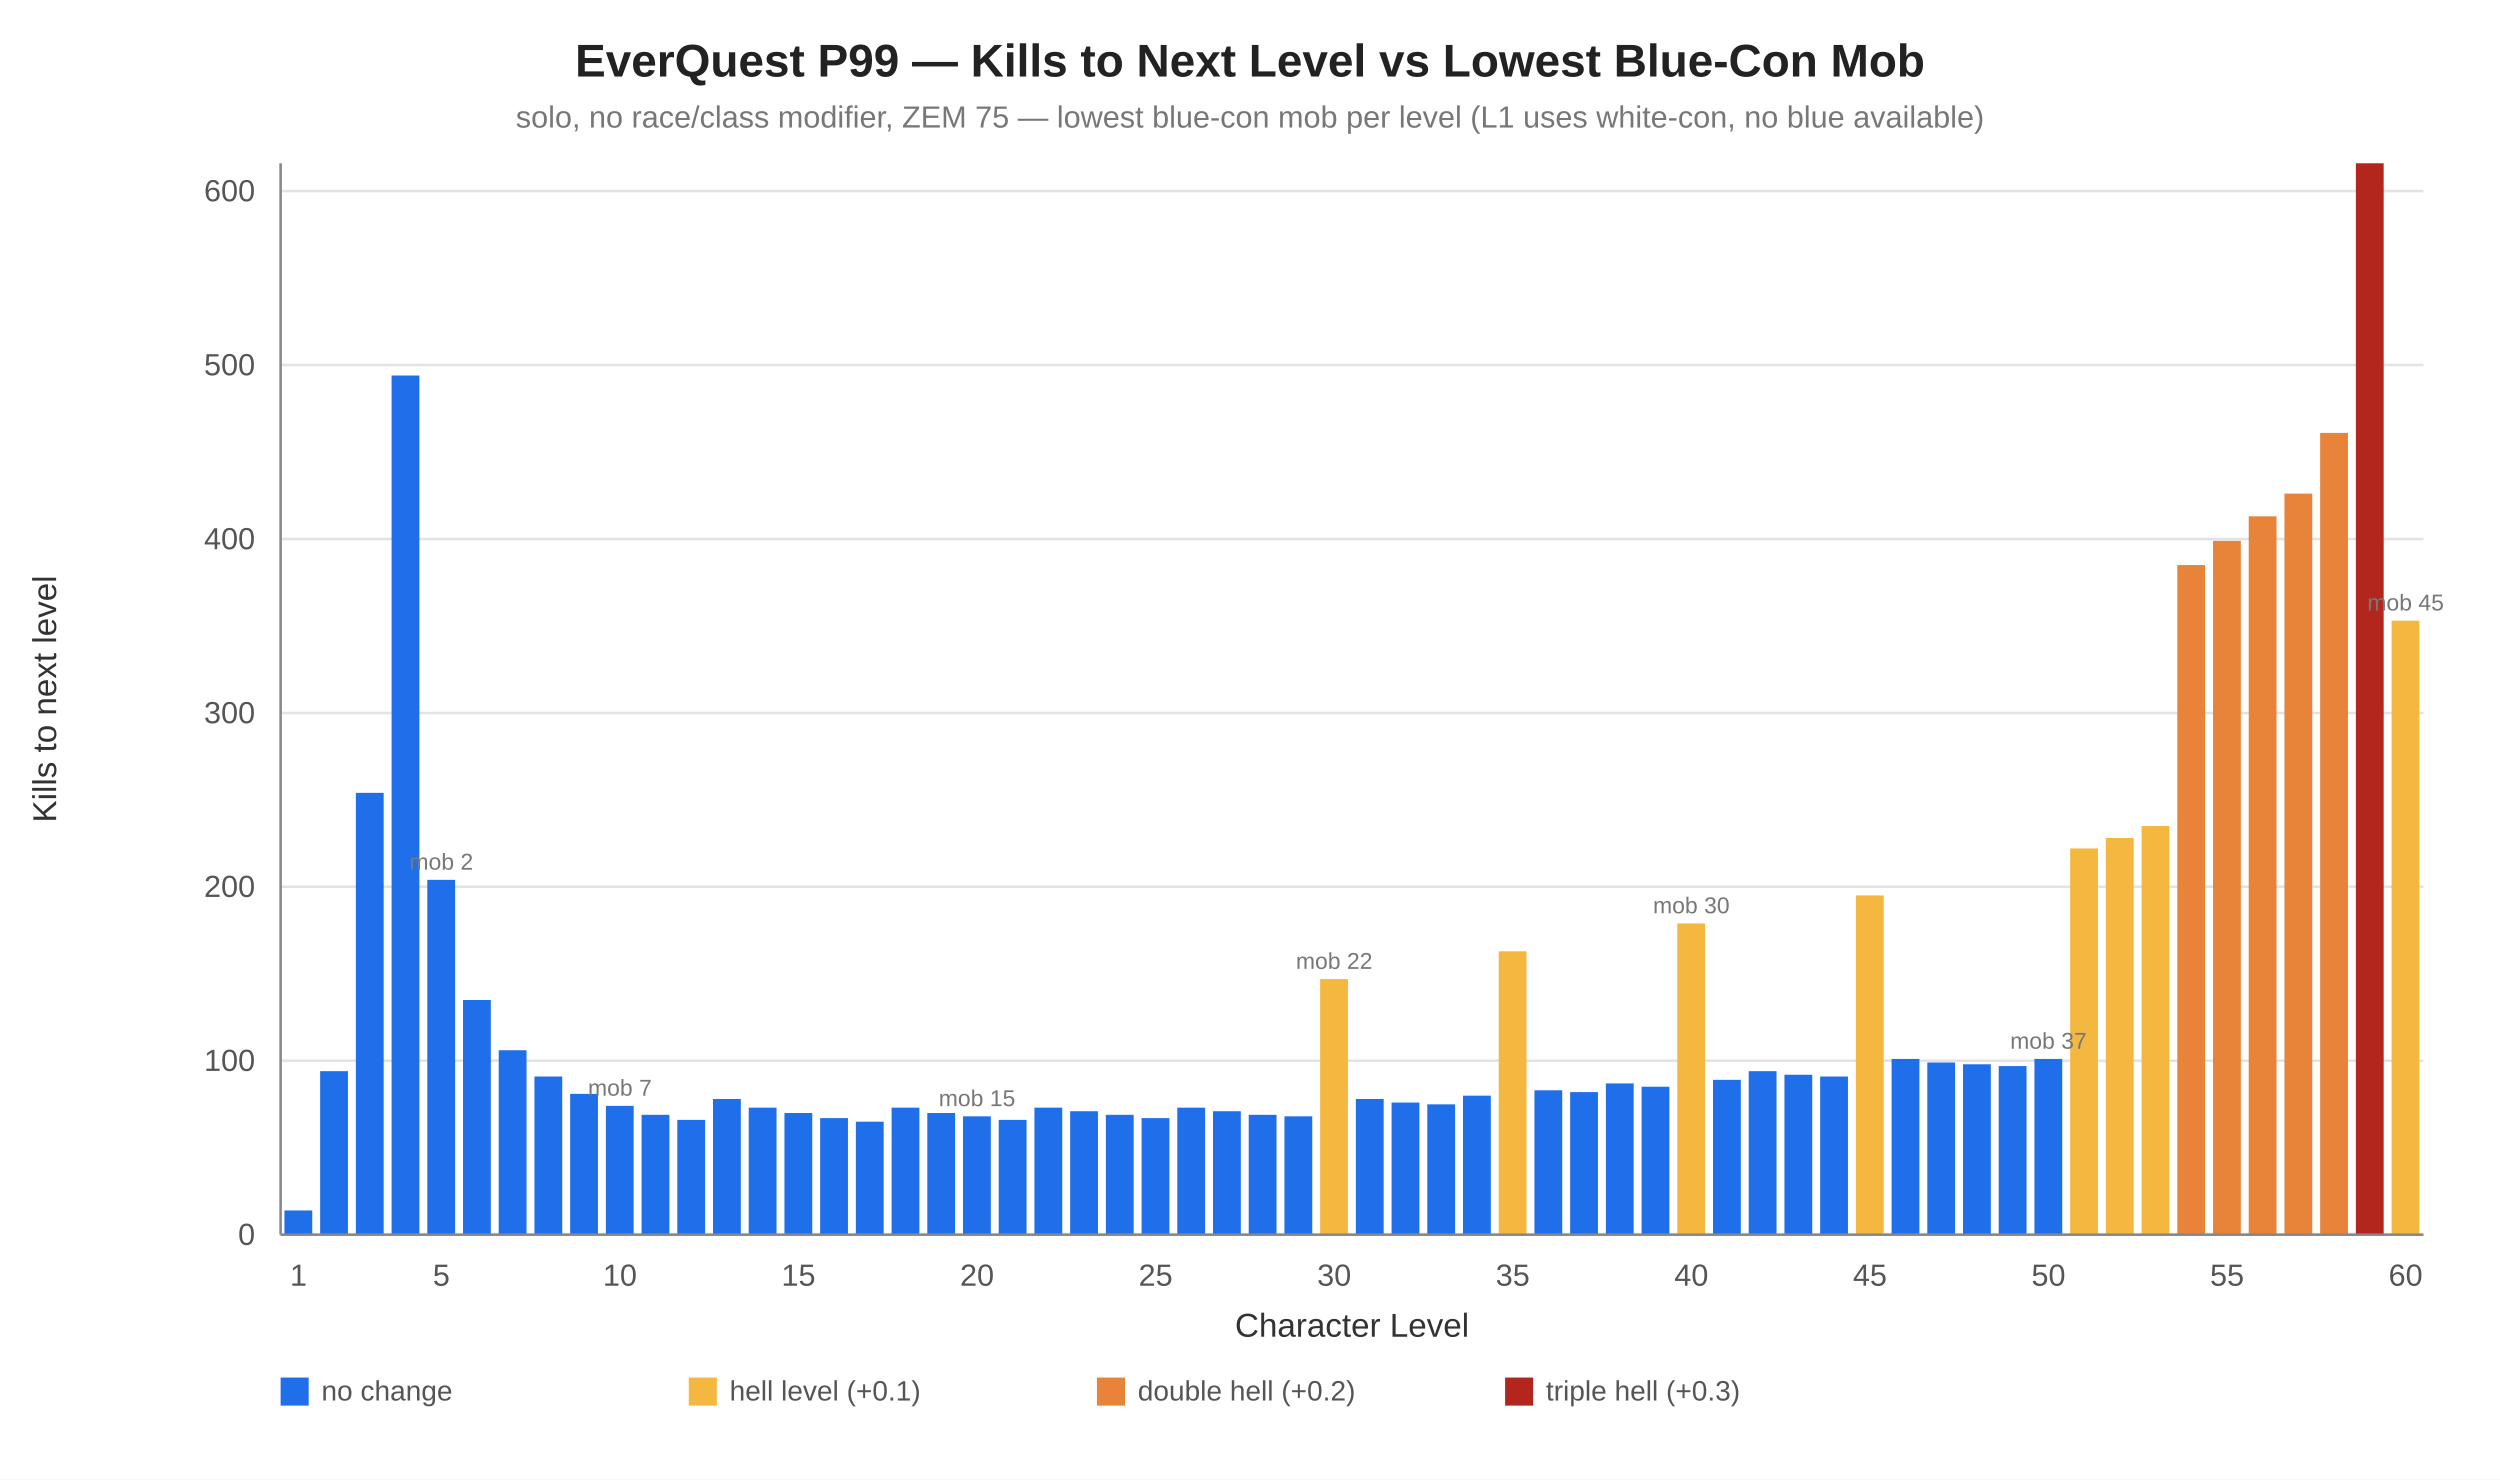
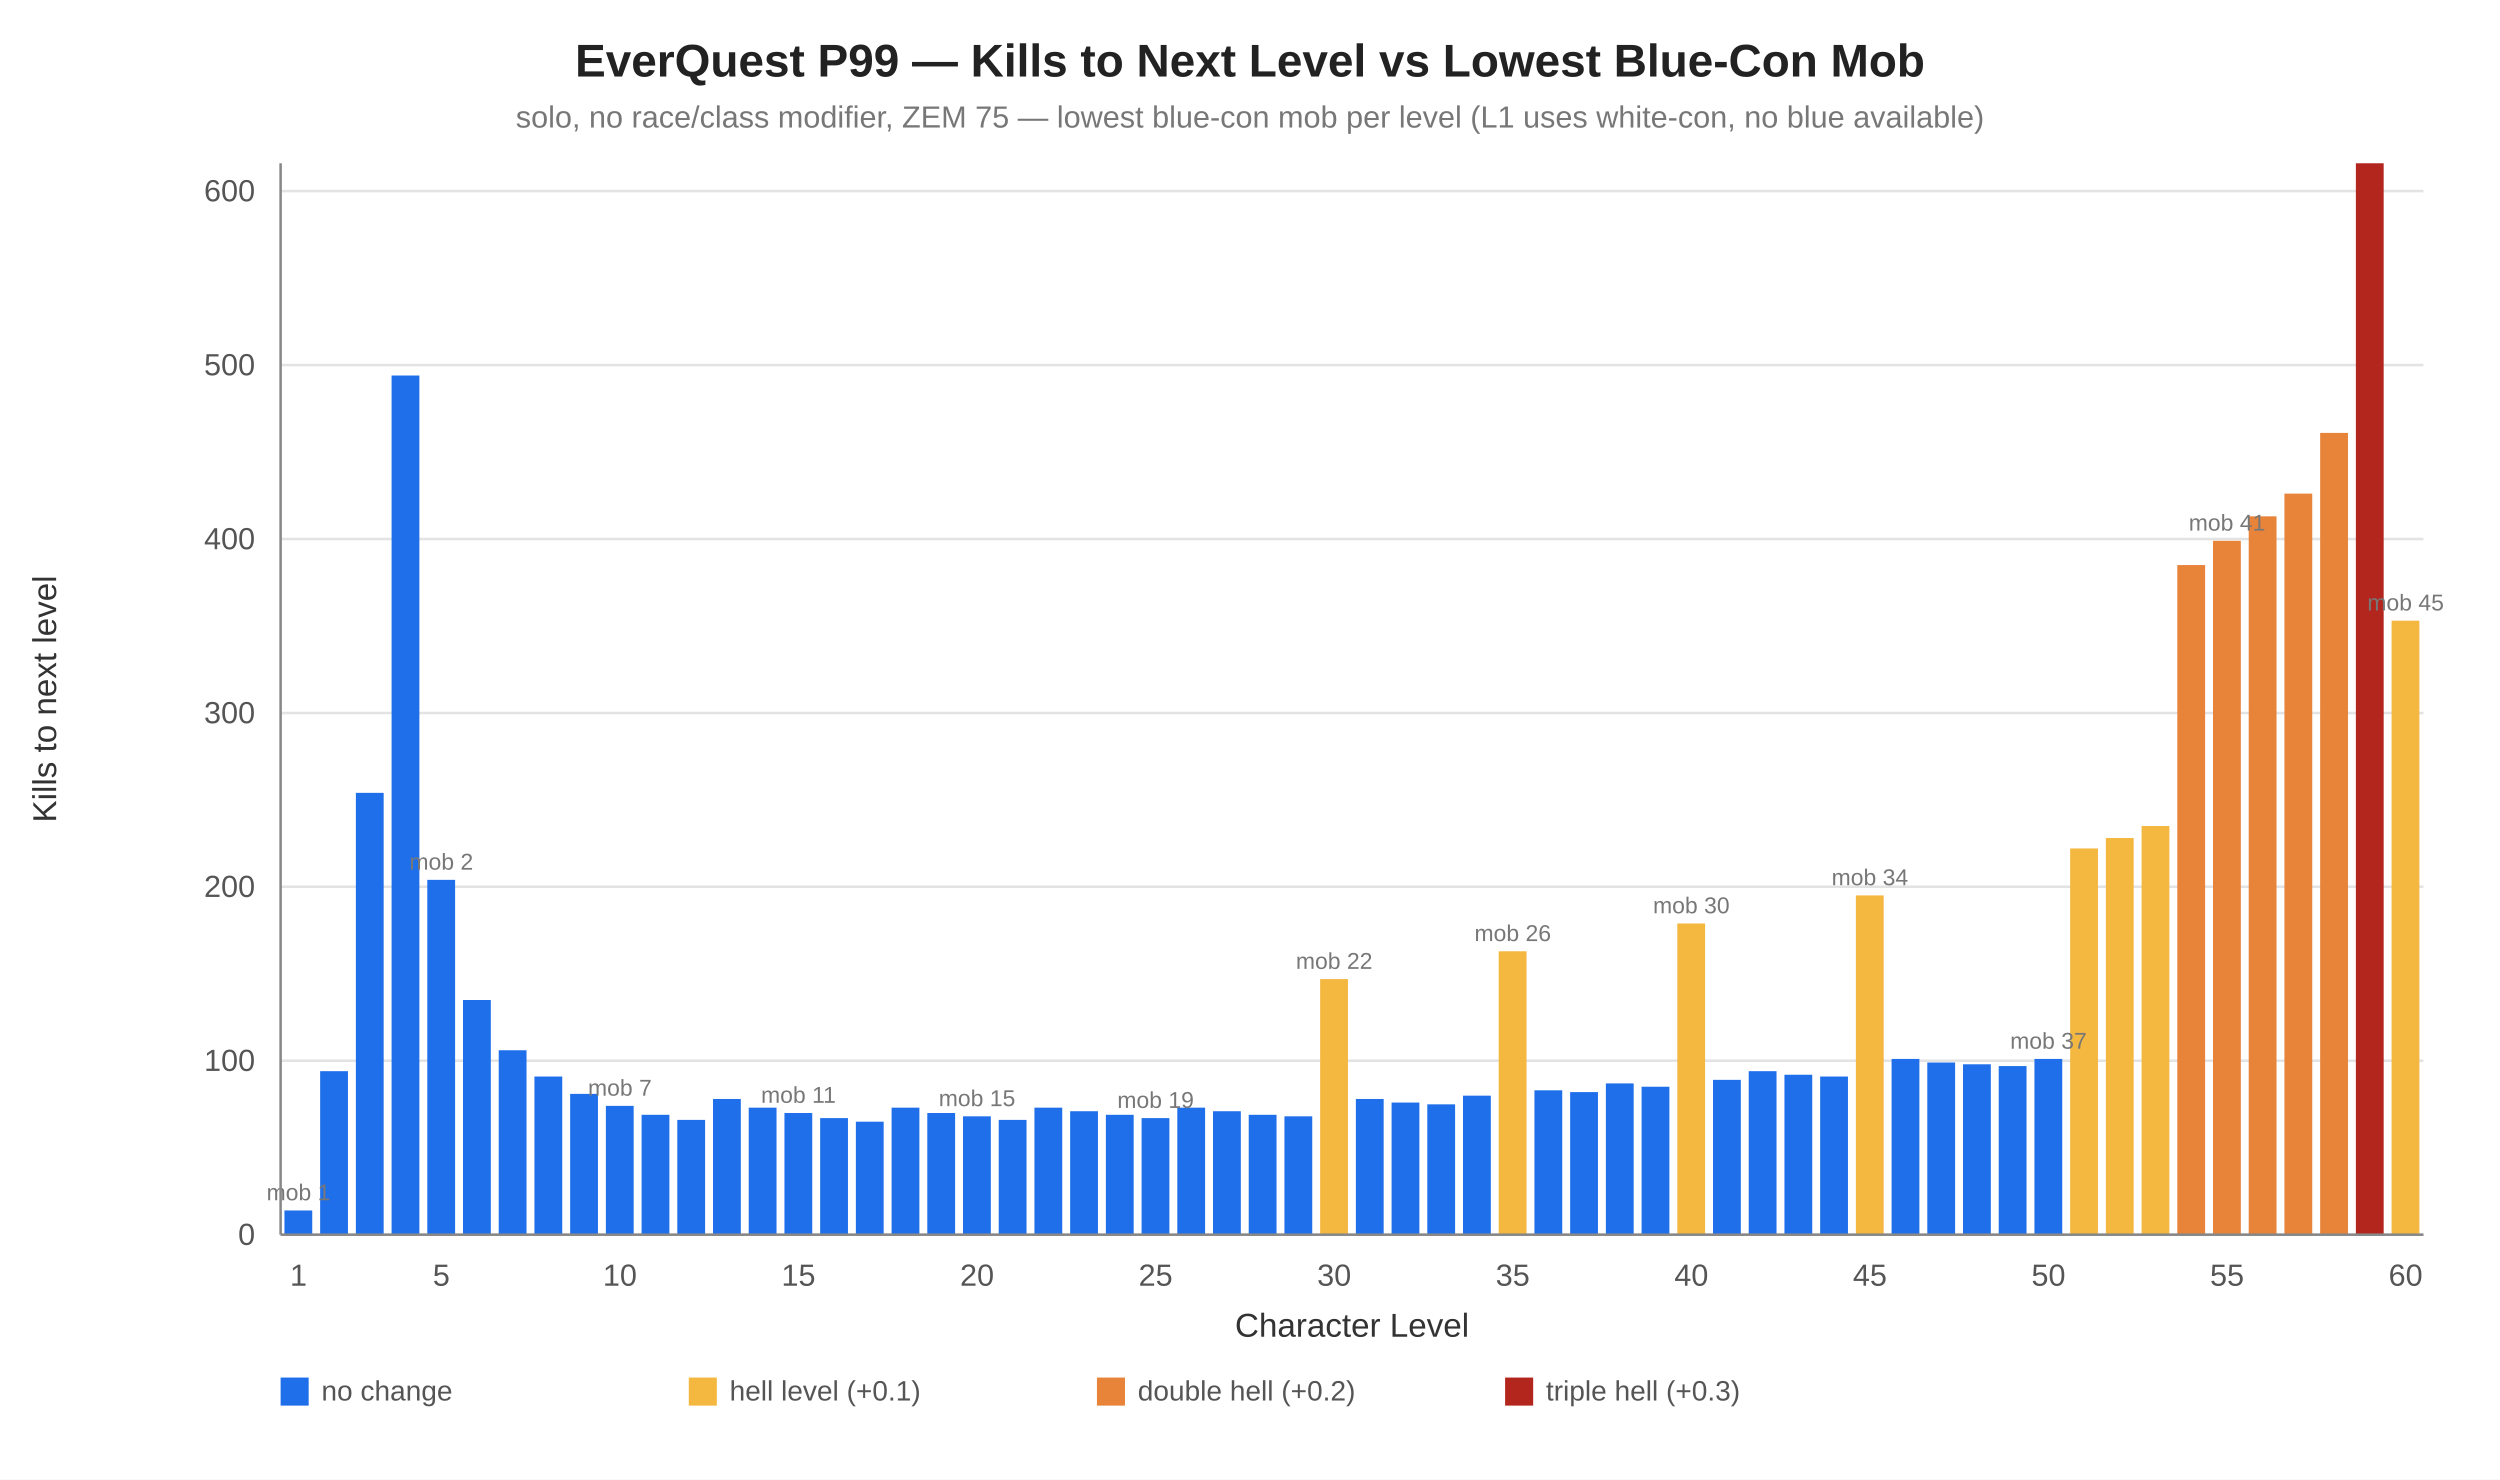
<svg xmlns="http://www.w3.org/2000/svg" width="980" height="580" viewBox="0 0 980 580" font-family="system-ui,Arial,sans-serif">
  <rect width="980" height="580" fill="#ffffff" />
  <text x="490" y="30" text-anchor="middle" font-size="18" font-weight="600" fill="#222">EverQuest P99 — Kills to Next Level vs Lowest Blue-Con Mob</text>
  <text x="490" y="50" text-anchor="middle" font-size="12" fill="#777">solo, no race/class modifier, ZEM 75 — lowest blue-con mob per level (L1 uses white-con, no blue available)</text>
  <line x1="110" y1="484.0" x2="950" y2="484.0" stroke="#e3e3e3" />
  <text x="100" y="488.0" text-anchor="end" font-size="12" fill="#555">0</text>
  <line x1="110" y1="415.8" x2="950" y2="415.8" stroke="#e3e3e3" />
  <text x="100" y="419.8" text-anchor="end" font-size="12" fill="#555">100</text>
  <line x1="110" y1="347.6" x2="950" y2="347.6" stroke="#e3e3e3" />
  <text x="100" y="351.6" text-anchor="end" font-size="12" fill="#555">200</text>
  <line x1="110" y1="279.5" x2="950" y2="279.5" stroke="#e3e3e3" />
  <text x="100" y="283.5" text-anchor="end" font-size="12" fill="#555">300</text>
  <line x1="110" y1="211.3" x2="950" y2="211.3" stroke="#e3e3e3" />
  <text x="100" y="215.3" text-anchor="end" font-size="12" fill="#555">400</text>
  <line x1="110" y1="143.1" x2="950" y2="143.1" stroke="#e3e3e3" />
  <text x="100" y="147.1" text-anchor="end" font-size="12" fill="#555">500</text>
  <line x1="110" y1="74.9" x2="950" y2="74.9" stroke="#e3e3e3" />
  <text x="100" y="78.9" text-anchor="end" font-size="12" fill="#555">600</text>
  <text x="117.0" y="504" text-anchor="middle" font-size="12" fill="#555">1</text>
  <text x="173.0" y="504" text-anchor="middle" font-size="12" fill="#555">5</text>
  <text x="243.0" y="504" text-anchor="middle" font-size="12" fill="#555">10</text>
  <text x="313.0" y="504" text-anchor="middle" font-size="12" fill="#555">15</text>
  <text x="383.0" y="504" text-anchor="middle" font-size="12" fill="#555">20</text>
  <text x="453.0" y="504" text-anchor="middle" font-size="12" fill="#555">25</text>
  <text x="523.0" y="504" text-anchor="middle" font-size="12" fill="#555">30</text>
  <text x="593.0" y="504" text-anchor="middle" font-size="12" fill="#555">35</text>
  <text x="663.0" y="504" text-anchor="middle" font-size="12" fill="#555">40</text>
  <text x="733.0" y="504" text-anchor="middle" font-size="12" fill="#555">45</text>
  <text x="803.0" y="504" text-anchor="middle" font-size="12" fill="#555">50</text>
  <text x="873.0" y="504" text-anchor="middle" font-size="12" fill="#555">55</text>
  <text x="943.0" y="504" text-anchor="middle" font-size="12" fill="#555">60</text>
  <rect x="111.5" y="474.5" width="10.9" height="9.5" fill="#1f6feb" />
  <rect x="125.5" y="419.9" width="10.9" height="64.1" fill="#1f6feb" />
  <rect x="139.5" y="310.8" width="10.9" height="173.2" fill="#1f6feb" />
  <rect x="153.5" y="147.2" width="10.9" height="336.8" fill="#1f6feb" />
  <rect x="167.5" y="344.9" width="10.9" height="139.1" fill="#1f6feb" />
  <rect x="181.5" y="392.0" width="10.9" height="92.0" fill="#1f6feb" />
  <rect x="195.5" y="411.7" width="10.9" height="72.3" fill="#1f6feb" />
  <rect x="209.5" y="422.0" width="10.9" height="62.0" fill="#1f6feb" />
  <rect x="223.5" y="428.8" width="10.9" height="55.2" fill="#1f6feb" />
  <rect x="237.5" y="433.5" width="10.9" height="50.5" fill="#1f6feb" />
  <rect x="251.5" y="437.0" width="10.9" height="47.0" fill="#1f6feb" />
  <rect x="265.5" y="439.0" width="10.9" height="45.0" fill="#1f6feb" />
  <rect x="279.5" y="430.8" width="10.9" height="53.2" fill="#1f6feb" />
  <rect x="293.5" y="434.2" width="10.9" height="49.8" fill="#1f6feb" />
  <rect x="307.5" y="436.3" width="10.9" height="47.7" fill="#1f6feb" />
  <rect x="321.5" y="438.3" width="10.9" height="45.7" fill="#1f6feb" />
  <rect x="335.5" y="439.7" width="10.9" height="44.3" fill="#1f6feb" />
  <rect x="349.5" y="434.2" width="10.9" height="49.8" fill="#1f6feb" />
  <rect x="363.5" y="436.3" width="10.9" height="47.7" fill="#1f6feb" />
  <rect x="377.5" y="437.6" width="10.9" height="46.4" fill="#1f6feb" />
  <rect x="391.5" y="439.0" width="10.9" height="45.0" fill="#1f6feb" />
  <rect x="405.5" y="434.2" width="10.9" height="49.8" fill="#1f6feb" />
  <rect x="419.5" y="435.6" width="10.9" height="48.4" fill="#1f6feb" />
  <rect x="433.5" y="437.0" width="10.9" height="47.0" fill="#1f6feb" />
  <rect x="447.5" y="438.3" width="10.9" height="45.7" fill="#1f6feb" />
  <rect x="461.5" y="434.2" width="10.9" height="49.8" fill="#1f6feb" />
  <rect x="475.5" y="435.6" width="10.9" height="48.4" fill="#1f6feb" />
  <rect x="489.5" y="437.0" width="10.9" height="47.0" fill="#1f6feb" />
  <rect x="503.5" y="437.6" width="10.9" height="46.4" fill="#1f6feb" />
  <rect x="517.5" y="383.8" width="10.9" height="100.2" fill="#f4b740" />
  <rect x="531.5" y="430.8" width="10.9" height="53.2" fill="#1f6feb" />
  <rect x="545.5" y="432.2" width="10.9" height="51.8" fill="#1f6feb" />
  <rect x="559.5" y="432.9" width="10.9" height="51.1" fill="#1f6feb" />
  <rect x="573.5" y="429.5" width="10.9" height="54.5" fill="#1f6feb" />
  <rect x="587.5" y="372.9" width="10.9" height="111.1" fill="#f4b740" />
  <rect x="601.5" y="427.4" width="10.9" height="56.6" fill="#1f6feb" />
  <rect x="615.5" y="428.1" width="10.9" height="55.9" fill="#1f6feb" />
  <rect x="629.5" y="424.7" width="10.9" height="59.3" fill="#1f6feb" />
  <rect x="643.5" y="426.0" width="10.9" height="58.0" fill="#1f6feb" />
  <rect x="657.5" y="362.0" width="10.9" height="122.0" fill="#f4b740" />
  <rect x="671.5" y="423.3" width="10.9" height="60.7" fill="#1f6feb" />
  <rect x="685.5" y="419.9" width="10.9" height="64.1" fill="#1f6feb" />
  <rect x="699.5" y="421.3" width="10.9" height="62.7" fill="#1f6feb" />
  <rect x="713.5" y="422.0" width="10.9" height="62.0" fill="#1f6feb" />
  <rect x="727.5" y="351.0" width="10.9" height="133.0" fill="#f4b740" />
  <rect x="741.5" y="415.1" width="10.9" height="68.9" fill="#1f6feb" />
  <rect x="755.5" y="416.5" width="10.9" height="67.5" fill="#1f6feb" />
  <rect x="769.5" y="417.2" width="10.9" height="66.8" fill="#1f6feb" />
  <rect x="783.5" y="417.9" width="10.9" height="66.1" fill="#1f6feb" />
  <rect x="797.5" y="415.1" width="10.9" height="68.9" fill="#1f6feb" />
  <rect x="811.5" y="332.6" width="10.9" height="151.4" fill="#f4b740" />
  <rect x="825.5" y="328.5" width="10.9" height="155.5" fill="#f4b740" />
  <rect x="839.5" y="323.8" width="10.9" height="160.2" fill="#f4b740" />
  <rect x="853.5" y="221.5" width="10.9" height="262.5" fill="#e8833a" />
  <rect x="867.5" y="212.0" width="10.9" height="272.0" fill="#e8833a" />
  <rect x="881.5" y="202.4" width="10.9" height="281.6" fill="#e8833a" />
  <rect x="895.5" y="193.5" width="10.9" height="290.5" fill="#e8833a" />
  <rect x="909.5" y="169.7" width="10.9" height="314.3" fill="#e8833a" />
  <rect x="923.5" y="64.0" width="10.9" height="420.0" fill="#b3261e" />
  <rect x="937.5" y="243.3" width="10.9" height="240.7" fill="#f4b740" />
+   <text x="117.0" y="470.5" text-anchor="middle" font-size="9" fill="#777">mob 1</text>
  <text x="173.0" y="340.9" text-anchor="middle" font-size="9" fill="#777">mob 2</text>
  <text x="243.0" y="429.5" text-anchor="middle" font-size="9" fill="#777">mob 7</text>
+   <text x="313.0" y="432.3" text-anchor="middle" font-size="9" fill="#777">mob 11</text>
  <text x="383.0" y="433.6" text-anchor="middle" font-size="9" fill="#777">mob 15</text>
+   <text x="453.0" y="434.3" text-anchor="middle" font-size="9" fill="#777">mob 19</text>
  <text x="523.0" y="379.8" text-anchor="middle" font-size="9" fill="#777">mob 22</text>
+   <text x="593.0" y="368.9" text-anchor="middle" font-size="9" fill="#777">mob 26</text>
  <text x="663.0" y="358.0" text-anchor="middle" font-size="9" fill="#777">mob 30</text>
+   <text x="733.0" y="347.0" text-anchor="middle" font-size="9" fill="#777">mob 34</text>
  <text x="803.0" y="411.1" text-anchor="middle" font-size="9" fill="#777">mob 37</text>
+   <text x="873.0" y="208.0" text-anchor="middle" font-size="9" fill="#777">mob 41</text>
  <text x="943.0" y="239.3" text-anchor="middle" font-size="9" fill="#777">mob 45</text>
  <line x1="110" y1="64" x2="110" y2="484" stroke="#888" />
  <line x1="110" y1="484" x2="950" y2="484" stroke="#888" />
  <text x="530" y="524" text-anchor="middle" font-size="13" fill="#333">Character Level</text>
  <text x="22" y="274" text-anchor="middle" font-size="13" fill="#333" transform="rotate(-90 22 274)">Kills to next level</text>
  <rect x="110" y="540" width="11" height="11" fill="#1f6feb" />
  <text x="126" y="549" font-size="11" fill="#555">no change</text>
  <rect x="270" y="540" width="11" height="11" fill="#f4b740" />
  <text x="286" y="549" font-size="11" fill="#555">hell level (+0.1)</text>
  <rect x="430" y="540" width="11" height="11" fill="#e8833a" />
  <text x="446" y="549" font-size="11" fill="#555">double hell (+0.2)</text>
  <rect x="590" y="540" width="11" height="11" fill="#b3261e" />
  <text x="606" y="549" font-size="11" fill="#555">triple hell (+0.3)</text>
</svg>
